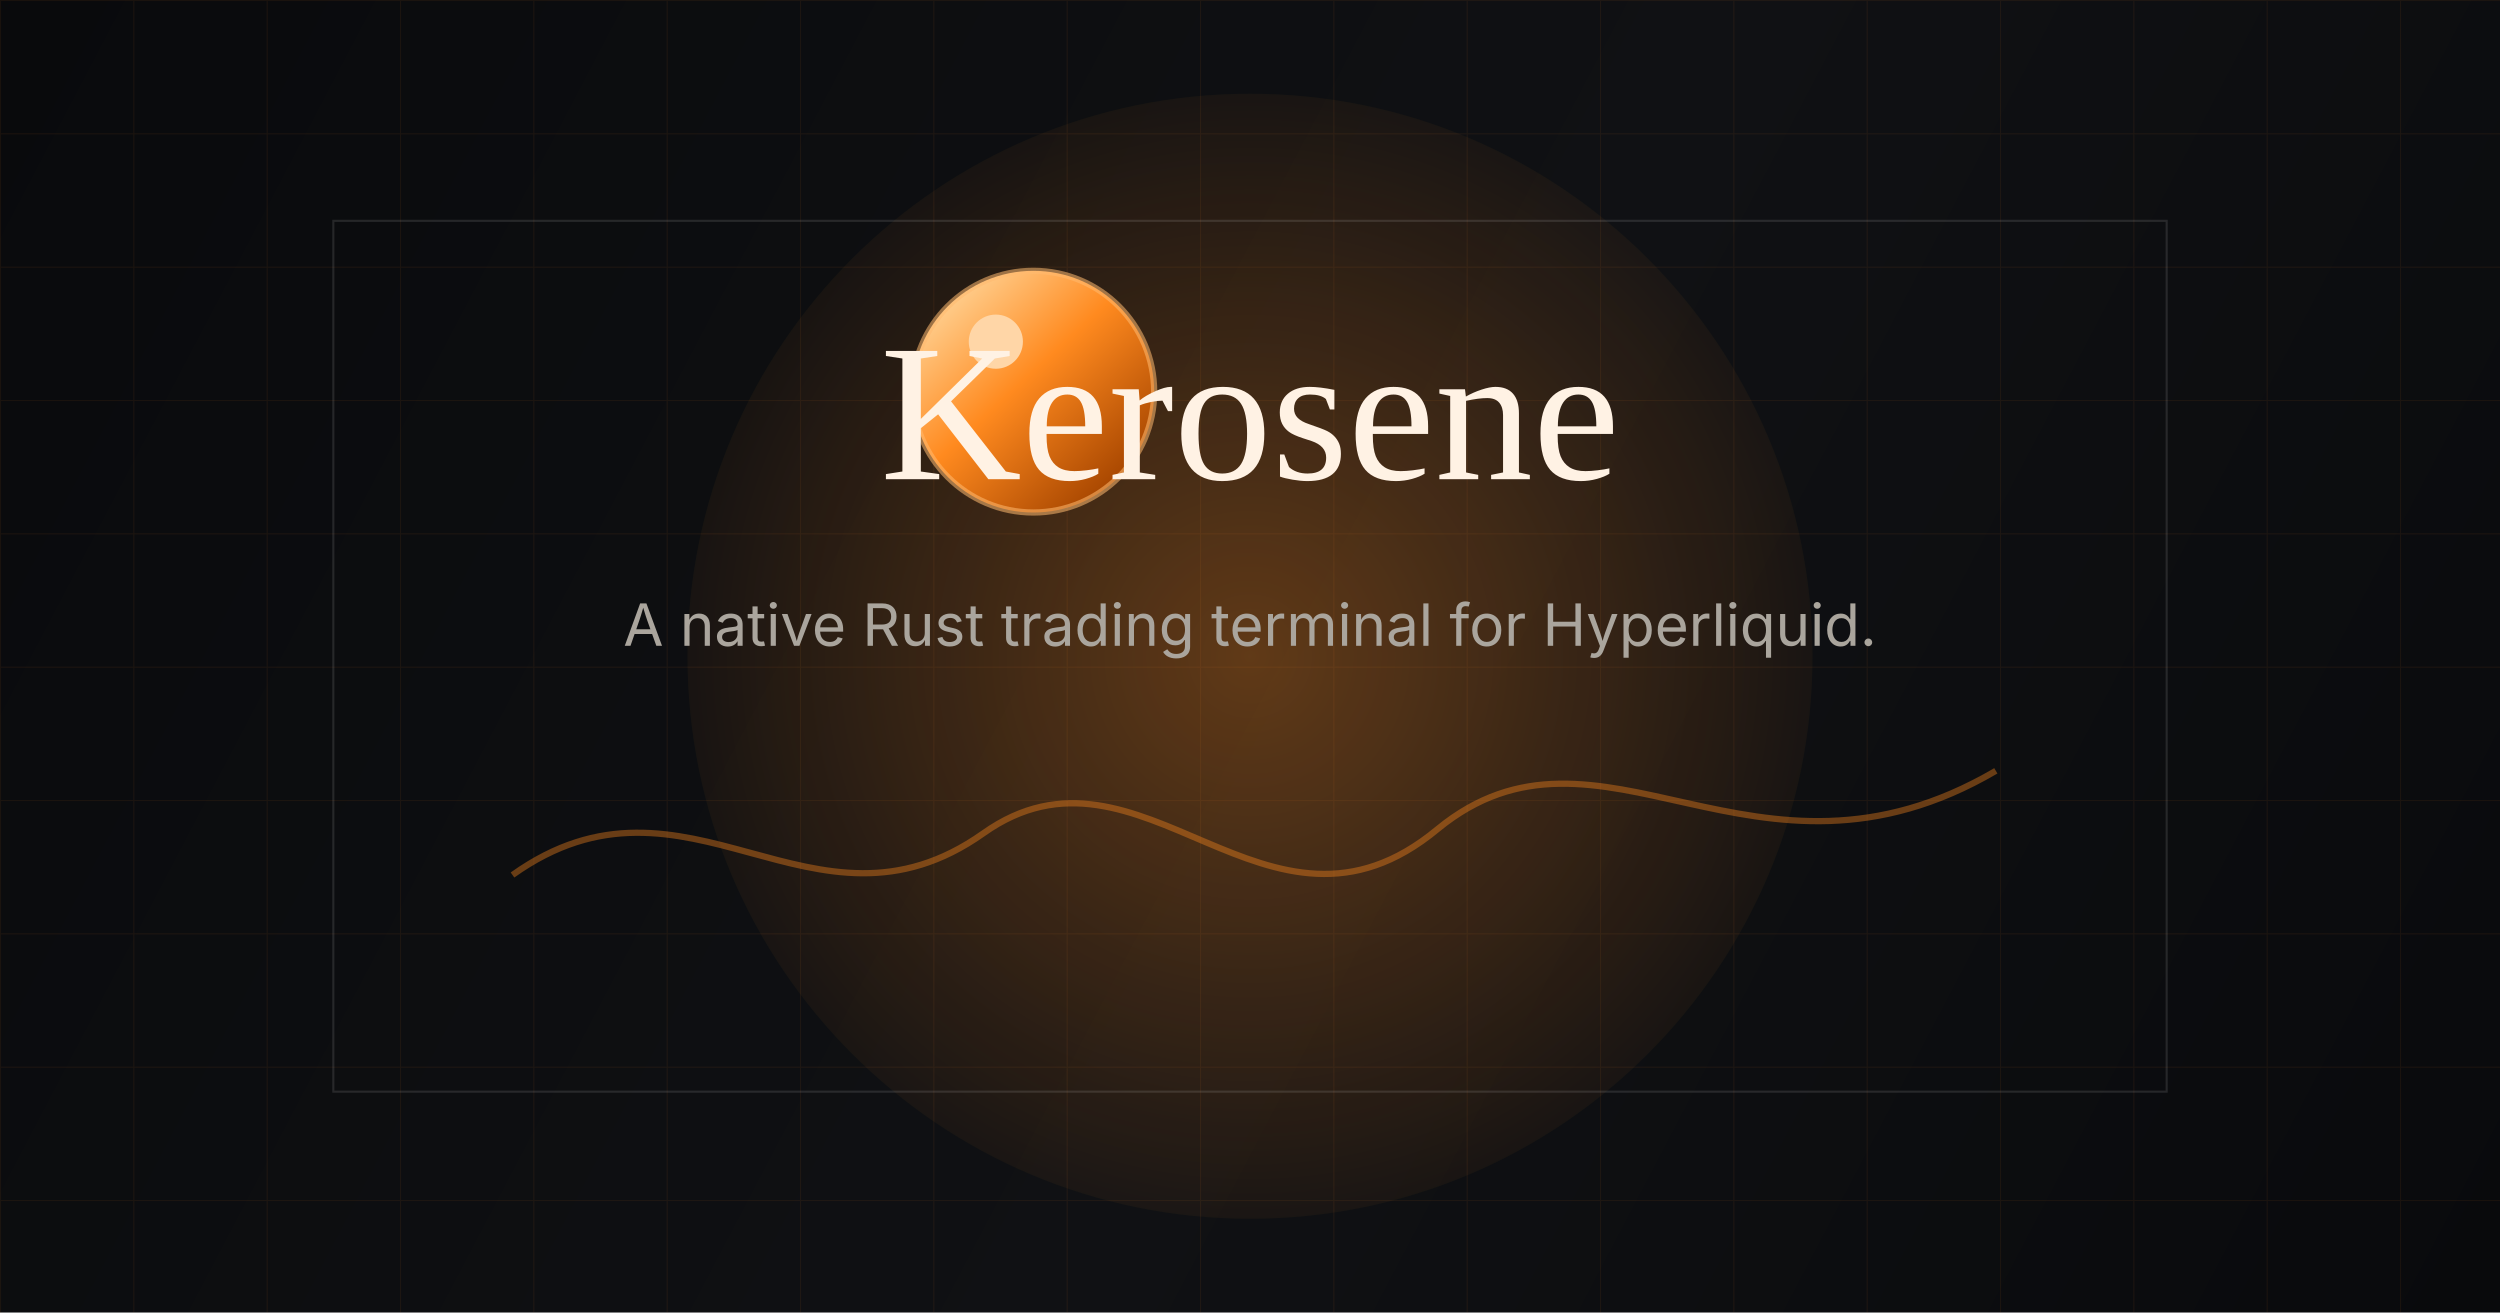
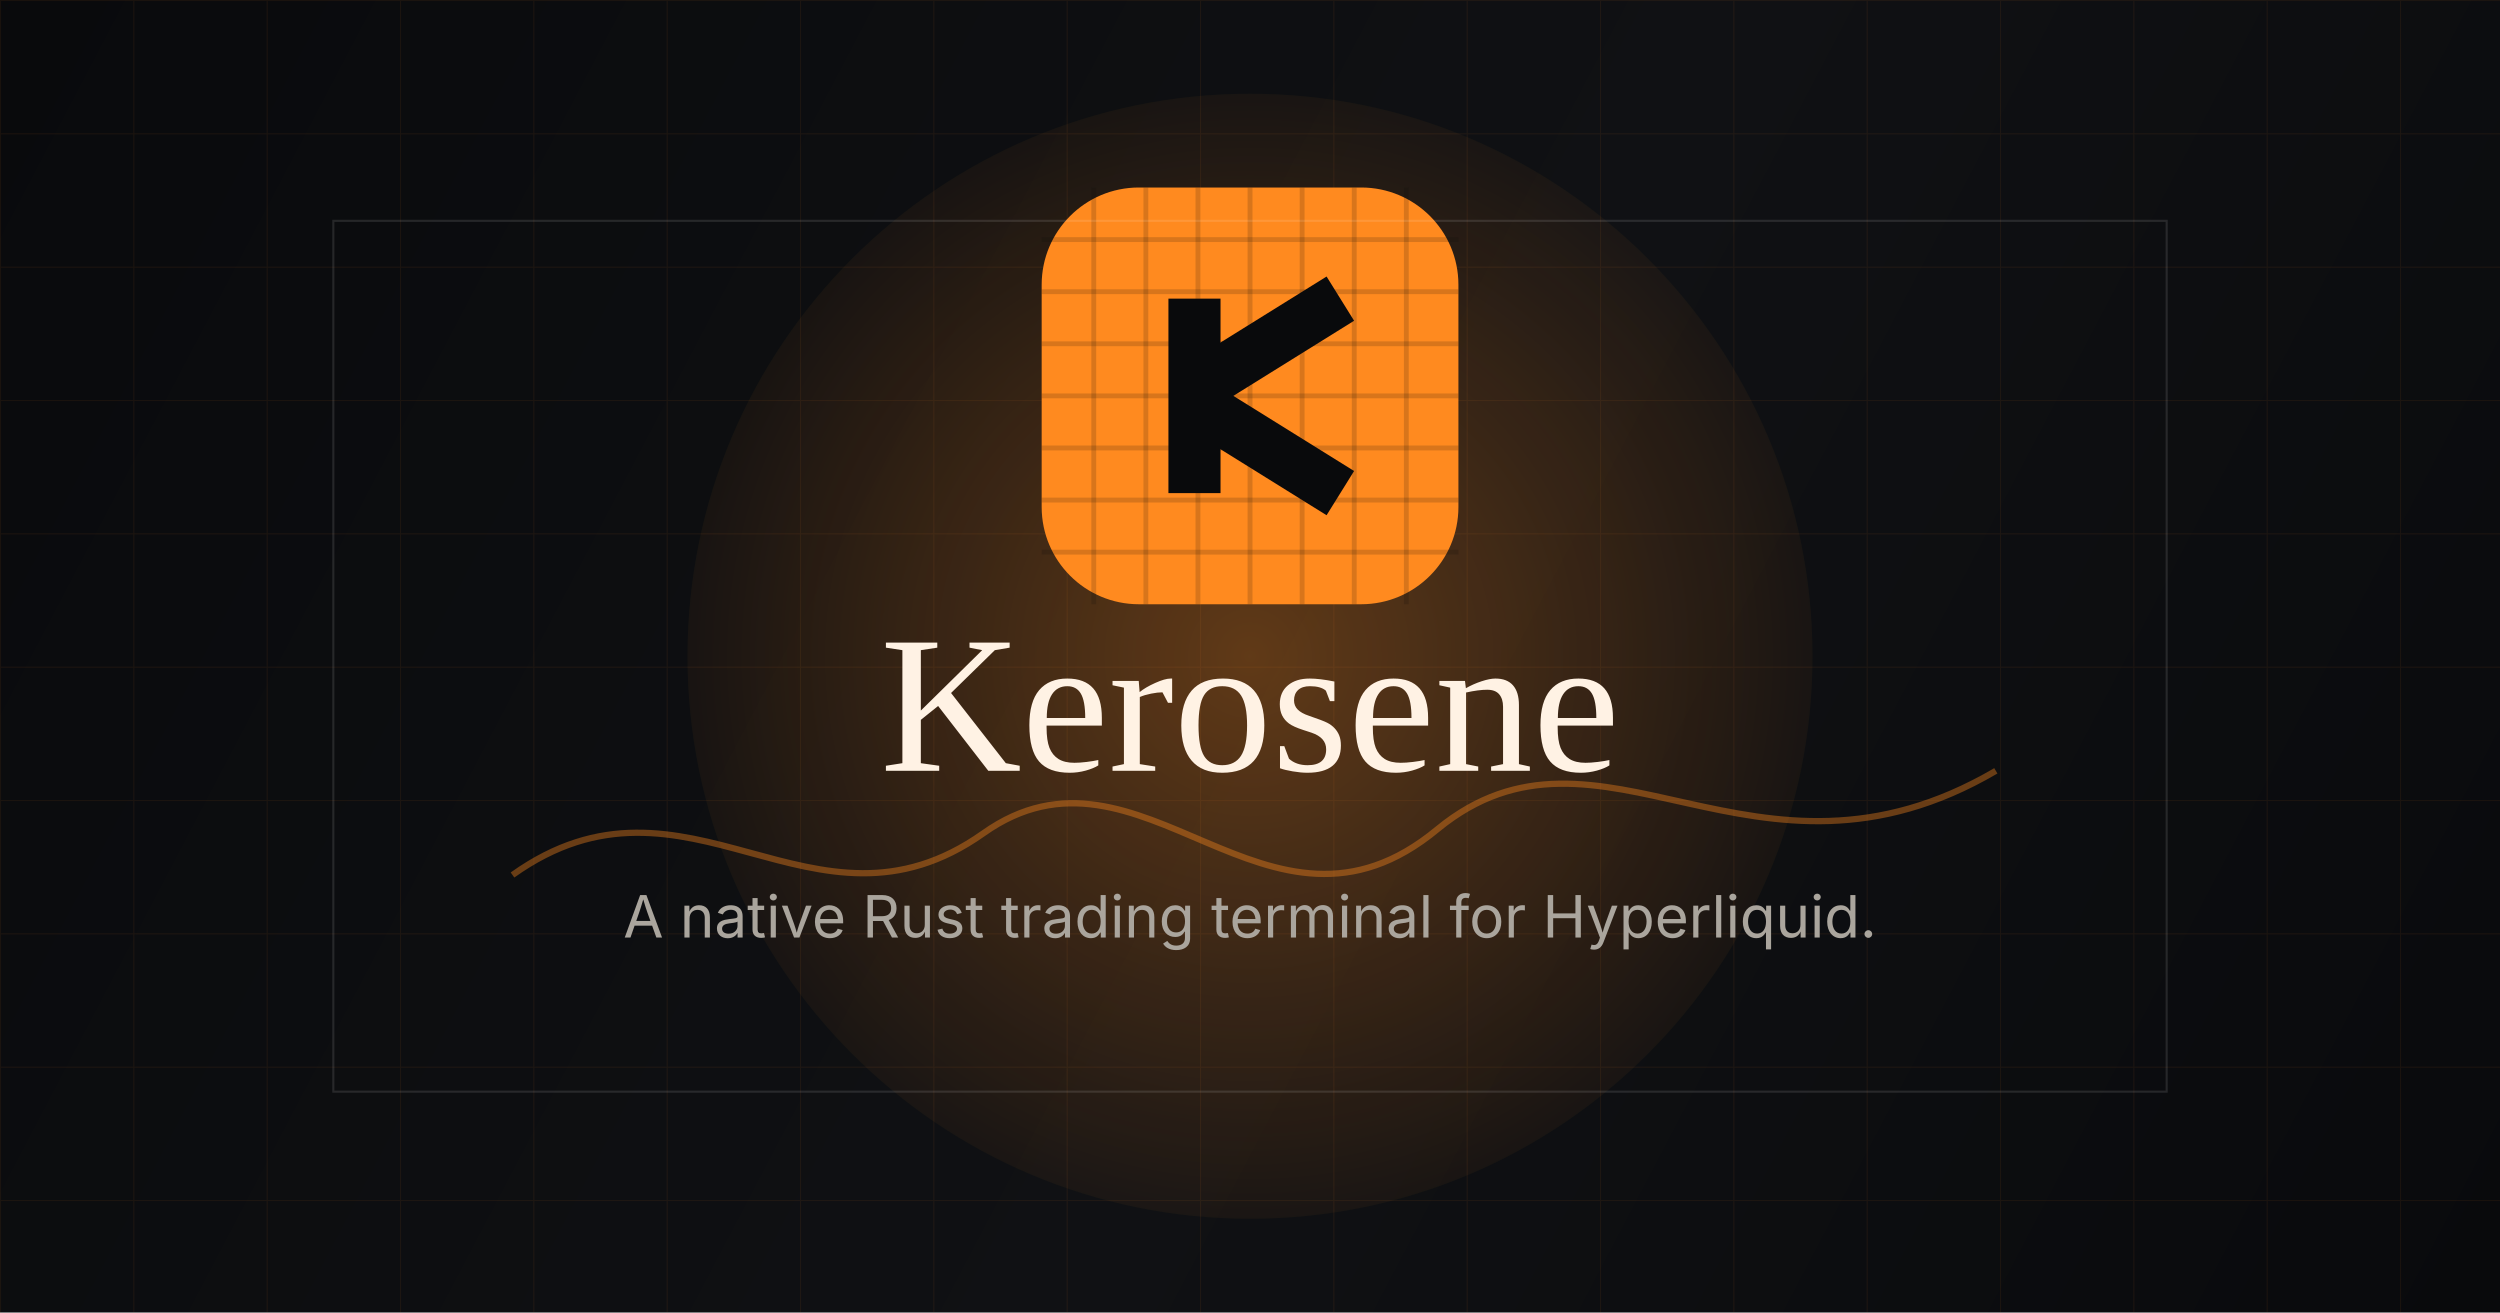
<svg xmlns="http://www.w3.org/2000/svg" viewBox="0 0 1200 630" role="img" aria-label="Kerosene">
  <defs>
    <linearGradient id="page" x1="0" y1="0" x2="1200" y2="630" gradientUnits="userSpaceOnUse">
      <stop offset="0%" stop-color="#090a0c" />
      <stop offset="55%" stop-color="#101114" />
      <stop offset="100%" stop-color="#090a0c" />
-     </linearGradient>
-     <linearGradient id="mark" x1="454" y1="143" x2="536" y2="232" gradientUnits="userSpaceOnUse">
-       <stop offset="0%" stop-color="#ffcf8f" />
-       <stop offset="45%" stop-color="#ff8a1f" />
-       <stop offset="100%" stop-color="#a74600" />
    </linearGradient>
    <radialGradient id="glow" cx="50%" cy="50%" r="58%">
      <stop offset="0%" stop-color="#ff8a1f" stop-opacity="0.34" />
      <stop offset="100%" stop-color="#ff8a1f" stop-opacity="0" />
    </radialGradient>
    <pattern id="grid" width="64" height="64" patternUnits="userSpaceOnUse">
      <path d="M64 0H0V64" fill="none" stroke="#ff8a1f" stroke-opacity="0.07" />
    </pattern>
  </defs>
  <rect width="1200" height="630" fill="url(#page)" />
  <rect width="1200" height="630" fill="url(#grid)" />
  <circle cx="600" cy="315" r="270" fill="url(#glow)" />
-   <circle cx="496" cy="188" r="58" fill="url(#mark)" stroke="#ffba70" stroke-opacity="0.55" stroke-width="3" />
-   <circle cx="478" cy="164" r="13" fill="#ffd6a7" />
-   <text x="600" y="230" fill="#fff2e4" font-family="Georgia, Cambria, Times New Roman, serif" font-size="94" text-anchor="middle">Kerosene</text>
-   <text x="600" y="310" fill="#aaa59d" font-family="Inter, Segoe UI, sans-serif" font-size="28" text-anchor="middle">A native Rust trading terminal for Hyperliquid.</text>
+   <g transform="translate(500, 90) scale(1.667)">
+     <rect width="120" height="120" rx="28" fill="#ff8a1f" />
+     <g stroke="#090a0c" stroke-opacity="0.16" stroke-width="1.4">
+       <line x1="15" y1="0" x2="15" y2="120" />
+       <line x1="30" y1="0" x2="30" y2="120" />
+       <line x1="45" y1="0" x2="45" y2="120" />
+       <line x1="60" y1="0" x2="60" y2="120" />
+       <line x1="75" y1="0" x2="75" y2="120" />
+       <line x1="90" y1="0" x2="90" y2="120" />
+       <line x1="105" y1="0" x2="105" y2="120" />
+       <line x1="0" y1="15" x2="120" y2="15" />
+       <line x1="0" y1="30" x2="120" y2="30" />
+       <line x1="0" y1="45" x2="120" y2="45" />
+       <line x1="0" y1="60" x2="120" y2="60" />
+       <line x1="0" y1="75" x2="120" y2="75" />
+       <line x1="0" y1="90" x2="120" y2="90" />
+       <line x1="0" y1="105" x2="120" y2="105" />
+     </g>
+     <g stroke="#090a0c" stroke-width="15">
+       <line x1="44" y1="32" x2="44" y2="88" />
+       <line x1="41" y1="60" x2="86" y2="88" />
+       <line x1="41" y1="60" x2="86" y2="32" />
+     </g>
+   </g>
+   <text x="600" y="370" fill="#fff2e4" font-family="Georgia, Cambria, Times New Roman, serif" font-size="94" text-anchor="middle">Kerosene</text>
+   <text x="600" y="450" fill="#aaa59d" font-family="Inter, Segoe UI, sans-serif" font-size="28" text-anchor="middle">A native Rust trading terminal for Hyperliquid.</text>
  <path d="M246 420C330 360 390 458 472 400C548 346 608 466 690 398C768 334 842 438 958 370" fill="none" stroke="#ff8a1f" stroke-opacity="0.38" stroke-width="3" />
  <rect x="160" y="106" width="880" height="418" fill="none" stroke="#ffffff" stroke-opacity="0.11" />
</svg>
